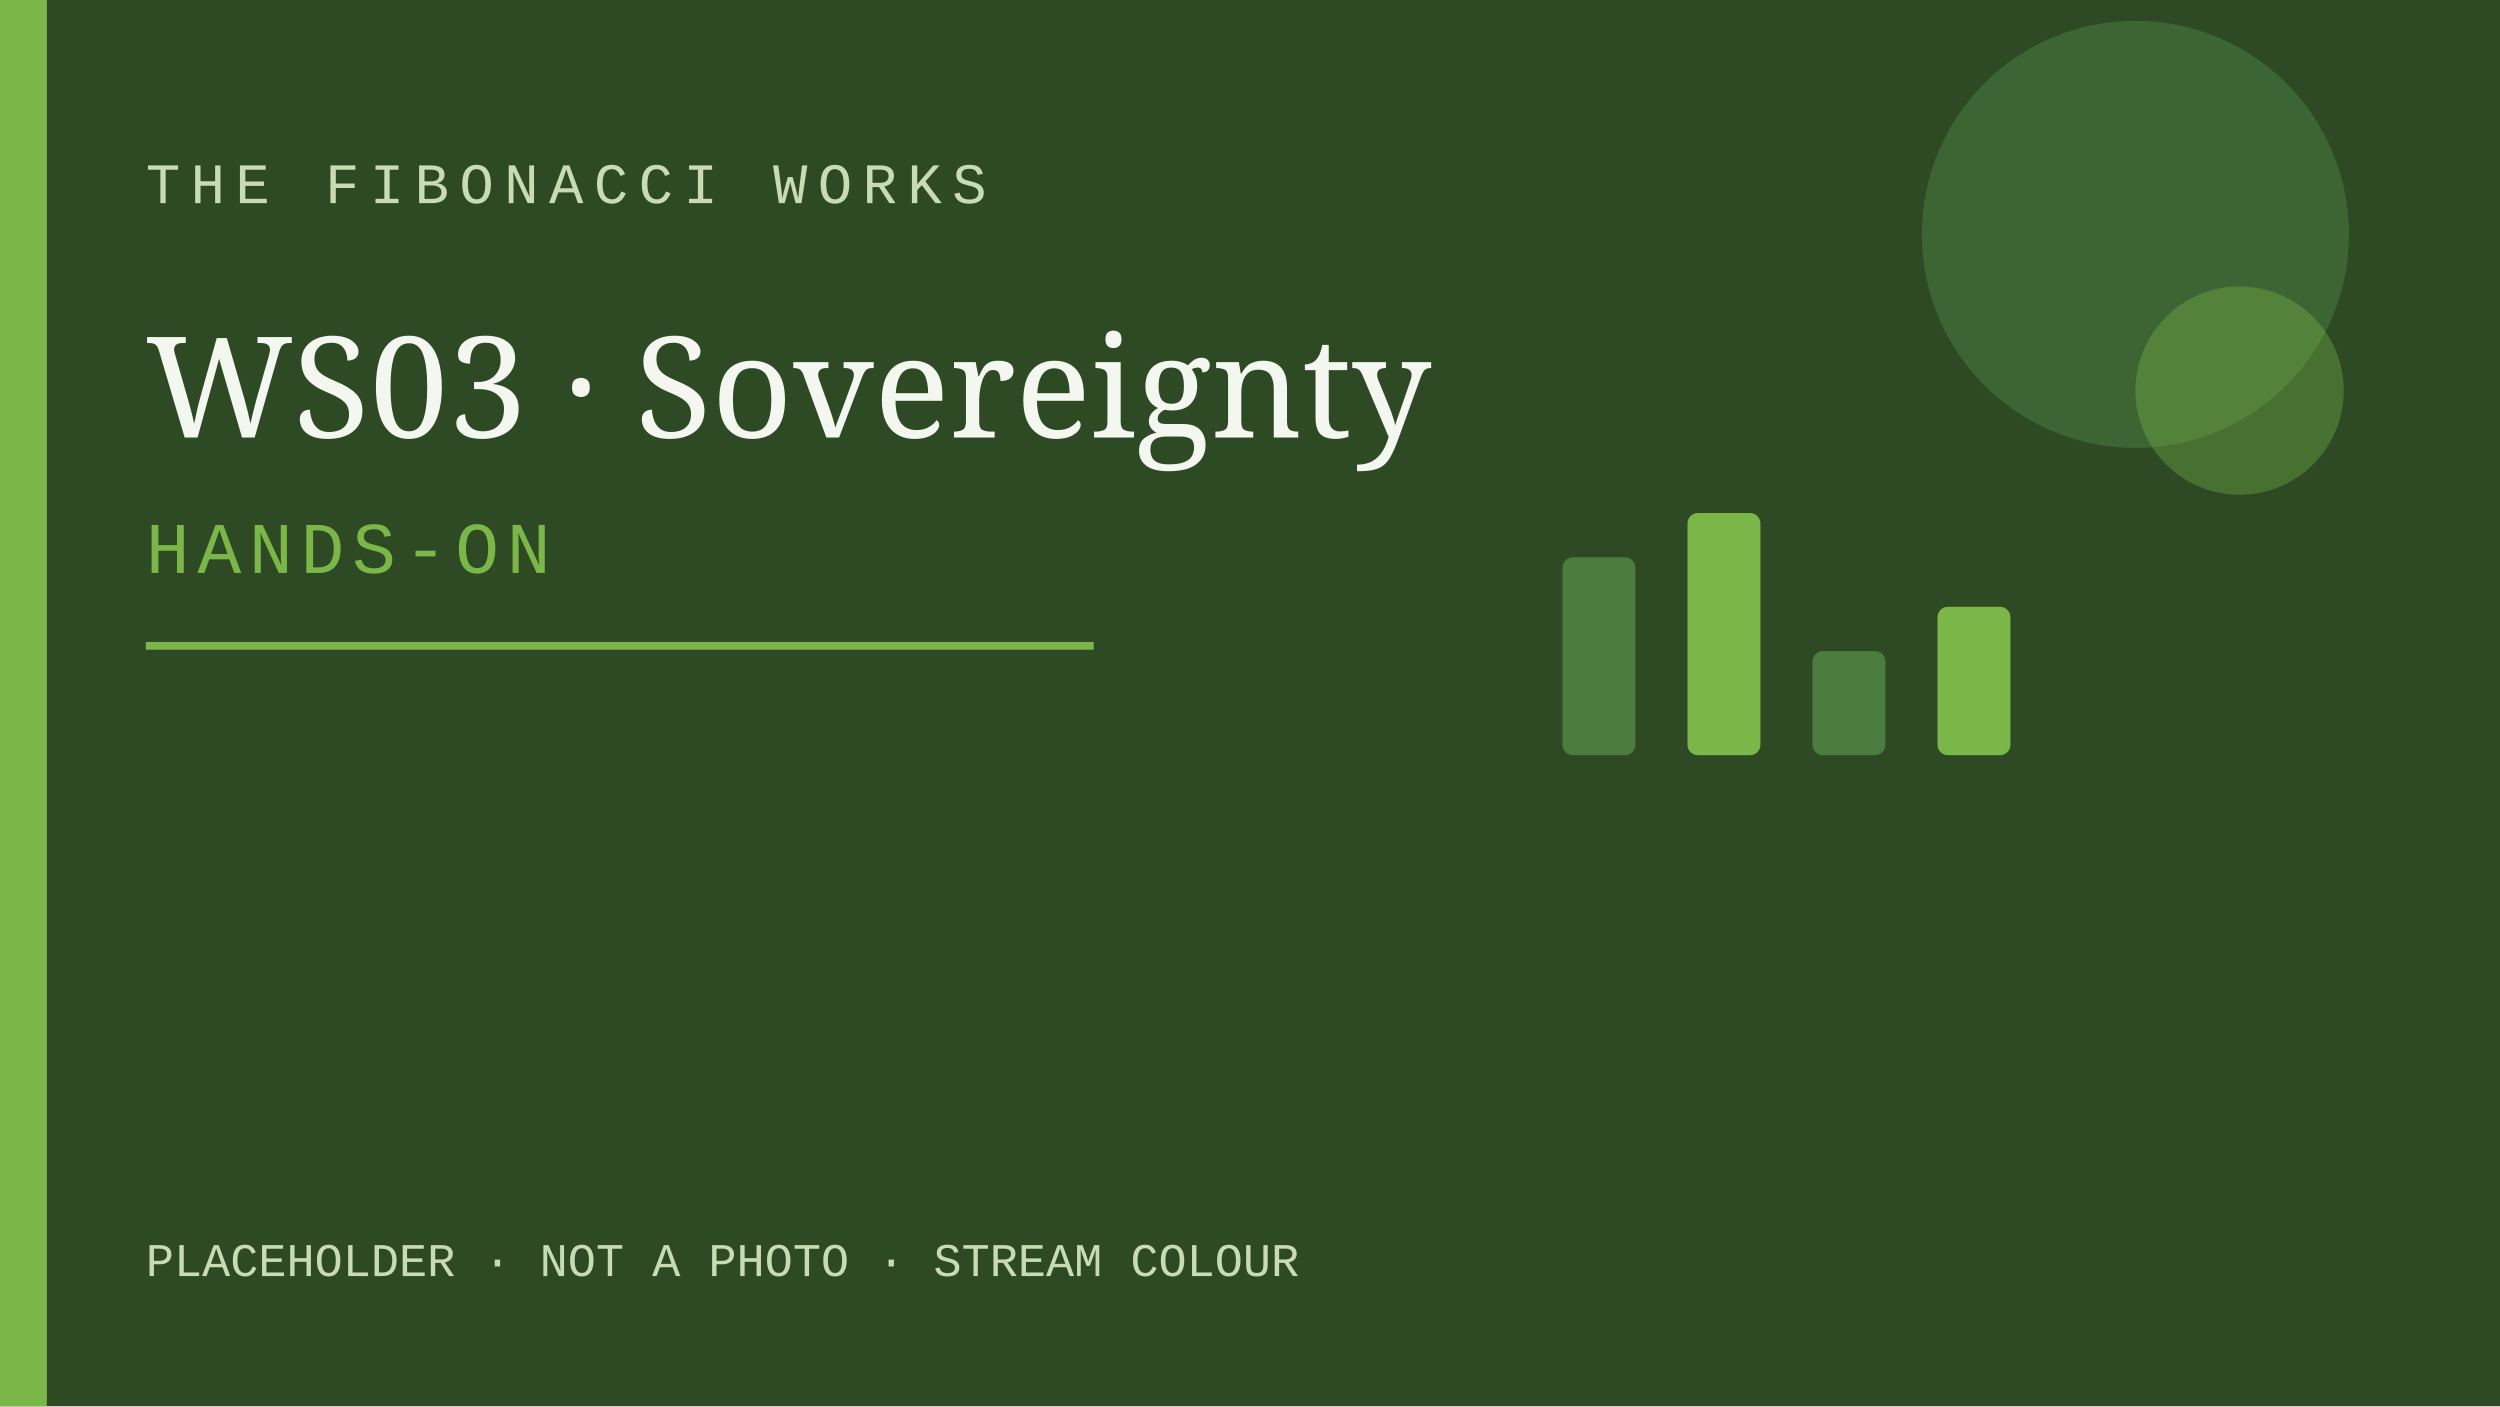
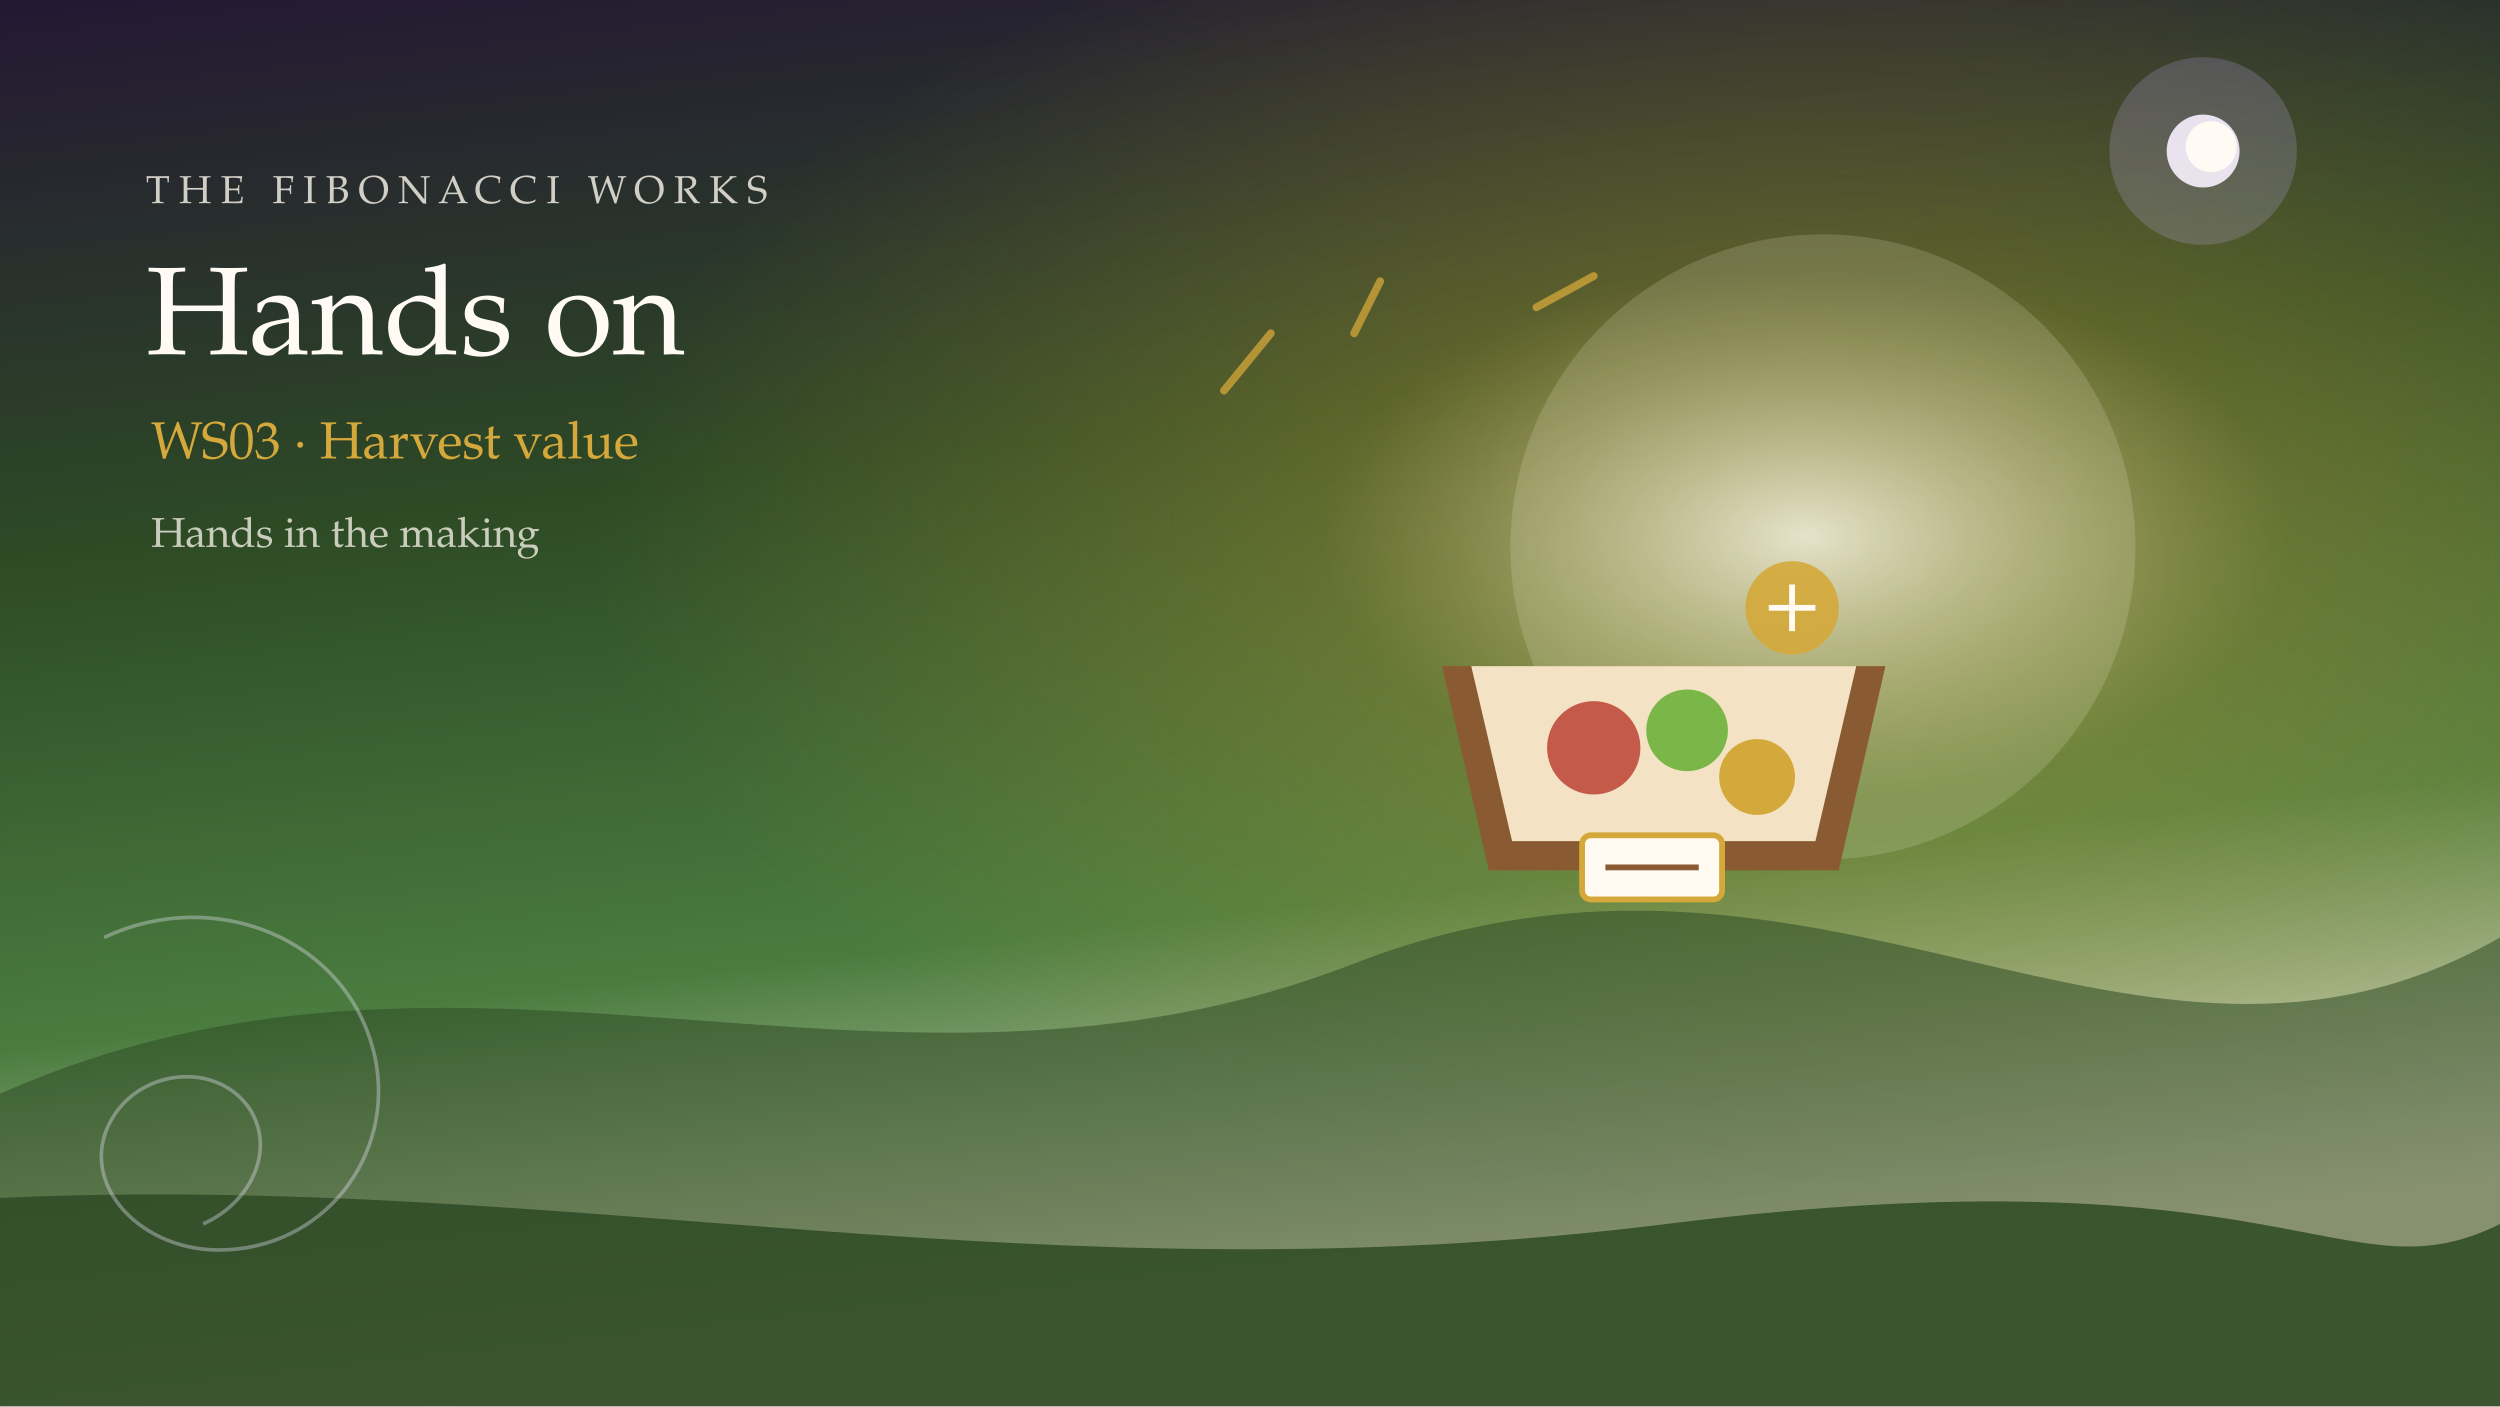
- <svg xmlns="http://www.w3.org/2000/svg" width="960" height="540" viewBox="0 0 960 540" role="img" aria-label="WS03 · Sovereignty Hands-On">
-   <rect width="960" height="540" fill="#2d4a25" />
-   <rect x="0" y="0" width="18" height="540" fill="#7ab648" />
-   <circle cx="820" cy="90" r="82" fill="#4a7c3f" opacity="0.55" />
-   <circle cx="860" cy="150" r="40" fill="#7ab648" opacity="0.35" />
-   <text x="56" y="78" fill="#c9dbb4" font-family="Courier New, monospace" font-size="22" letter-spacing="4">THE FIBONACCI WORKS</text>
-   <text x="56" y="168" fill="#f4f7ef" font-family="Georgia, serif" font-size="54">WS03 · Sovereignty</text>
-   <text x="56" y="220" fill="#7ab648" font-family="Courier New, monospace" font-size="28" letter-spacing="3">HANDS-ON</text>
-   <line x1="56" y1="248" x2="420" y2="248" stroke="#7ab648" stroke-width="3" />
-   <g transform="translate(460,40)">
-     <rect x="140" y="174" width="28" height="76" rx="4" fill="#4a7c3f" />
-     <rect x="188" y="157" width="28" height="93" rx="4" fill="#7ab648" />
-     <rect x="236" y="210" width="28" height="40" rx="4" fill="#4a7c3f" />
-     <rect x="284" y="193" width="28" height="57" rx="4" fill="#7ab648" />
+ <svg xmlns="http://www.w3.org/2000/svg" width="960" height="540" viewBox="0 0 960 540" role="img" aria-label="WS03 Harvest value — Hands on">
+   <defs>
+     <linearGradient id="sky" x1="0" y1="0" x2="0.2" y2="1">
+       <stop offset="0" stop-color="#241833" />
+       <stop offset="0.38" stop-color="#2d4a25" />
+       <stop offset="0.72" stop-color="#4a7c3f" />
+       <stop offset="1" stop-color="#f3e6cf" />
+     </linearGradient>
+     <radialGradient id="lantern" cx="72%" cy="38%" r="48%">
+       <stop offset="0" stop-color="#fff6e2" stop-opacity="0.85" />
+       <stop offset="0.4" stop-color="#d4a83a" stop-opacity="0.28" />
+       <stop offset="1" stop-color="#d4a83a" stop-opacity="0" />
+     </radialGradient>
+   </defs>
+   <rect width="960" height="540" fill="url(#sky)" />
+   <rect width="960" height="540" fill="url(#lantern)" />
+   <circle cx="846" cy="58" r="36" fill="#c8b6ff" opacity="0.2" />
+   <circle cx="846" cy="58" r="14" fill="#f7f1ff" opacity="0.9" />
+   <circle cx="849.08" cy="56.32" r="9.8" fill="#fffaf3" />
+   <path d="M0 420 C 180 340, 340 440, 520 370 S 820 440, 960 360 V 540 H 0 Z" fill="#2d4a25" opacity="0.55" />
+   <path d="M0 460 C 220 450, 400 500, 640 470 S 900 500, 960 470 V 540 H 0 Z" fill="#2d4a25" opacity="0.85" />
+   <path d="M78 470 c 18-8 28-28 18-44 -12-18 -40-16 -52 2 -16 24 8 52 40 52 40 0 68-36 60-74 -10-46-62-66-104-46" fill="none" stroke="#efe8ff" stroke-width="1.4" opacity="0.35" />
+   <g stroke="#d4a83a" stroke-width="3" stroke-linecap="round" opacity="0.75" fill="none">
+     <path d="M470 150 l18 -22" />
+     <path d="M520 128 l10 -20" />
+     <path d="M590 118 l22 -12" />
  </g>
-   <text x="56" y="490" fill="#c9dbb4" font-family="Courier New, monospace" font-size="18">PLACEHOLDER · NOT A PHOTO · STREAM COLOUR</text>
+   <circle cx="700" cy="210" r="120" fill="#fff6e0" opacity="0.16" />
+   <g transform="translate(500 155) scale(1.12)">
+     <path d="M48 90 H 200 L 184 160 H 64 Z" fill="#8a5a32" />
+     <path d="M58 90 H 190 L 176 150 H 72 Z" fill="#f3e2c4" />
+     <circle cx="100" cy="118" r="16" fill="#c45a4a" />
+     <circle cx="132" cy="112" r="14" fill="#7ab648" />
+     <circle cx="156" cy="128" r="13" fill="#d4a83a" />
+     <rect x="96" y="148" width="48" height="22" rx="3" fill="#fffaf2" stroke="#d4a83a" stroke-width="2" />
+     <path d="M104 159 H 136" stroke="#8a5a32" stroke-width="2" />
+     <circle cx="168" cy="70" r="16" fill="#d4a83a" opacity="0.9" />
+     <path d="M168 62 V78 M160 70 H176" stroke="#fffaf2" stroke-width="2" />
+   </g>
+   <text x="56" y="78" fill="#f6f1e6" font-family="Georgia, Palatino, serif" font-size="15" letter-spacing="3.5" opacity="0.82">THE FIBONACCI WORKS</text>
+   <text x="56" y="136" fill="#fffaf3" font-family="Georgia, Palatino, serif" font-size="48">Hands on</text>
+   <text x="58" y="176" fill="#d4a83a" font-family="Georgia, Palatino, serif" font-size="20">WS03 · Harvest value</text>
+   <text x="58" y="210" fill="#f6f1e6" font-family="Georgia, Palatino, serif" font-size="16" opacity="0.78">Hands in the making</text>
</svg>
